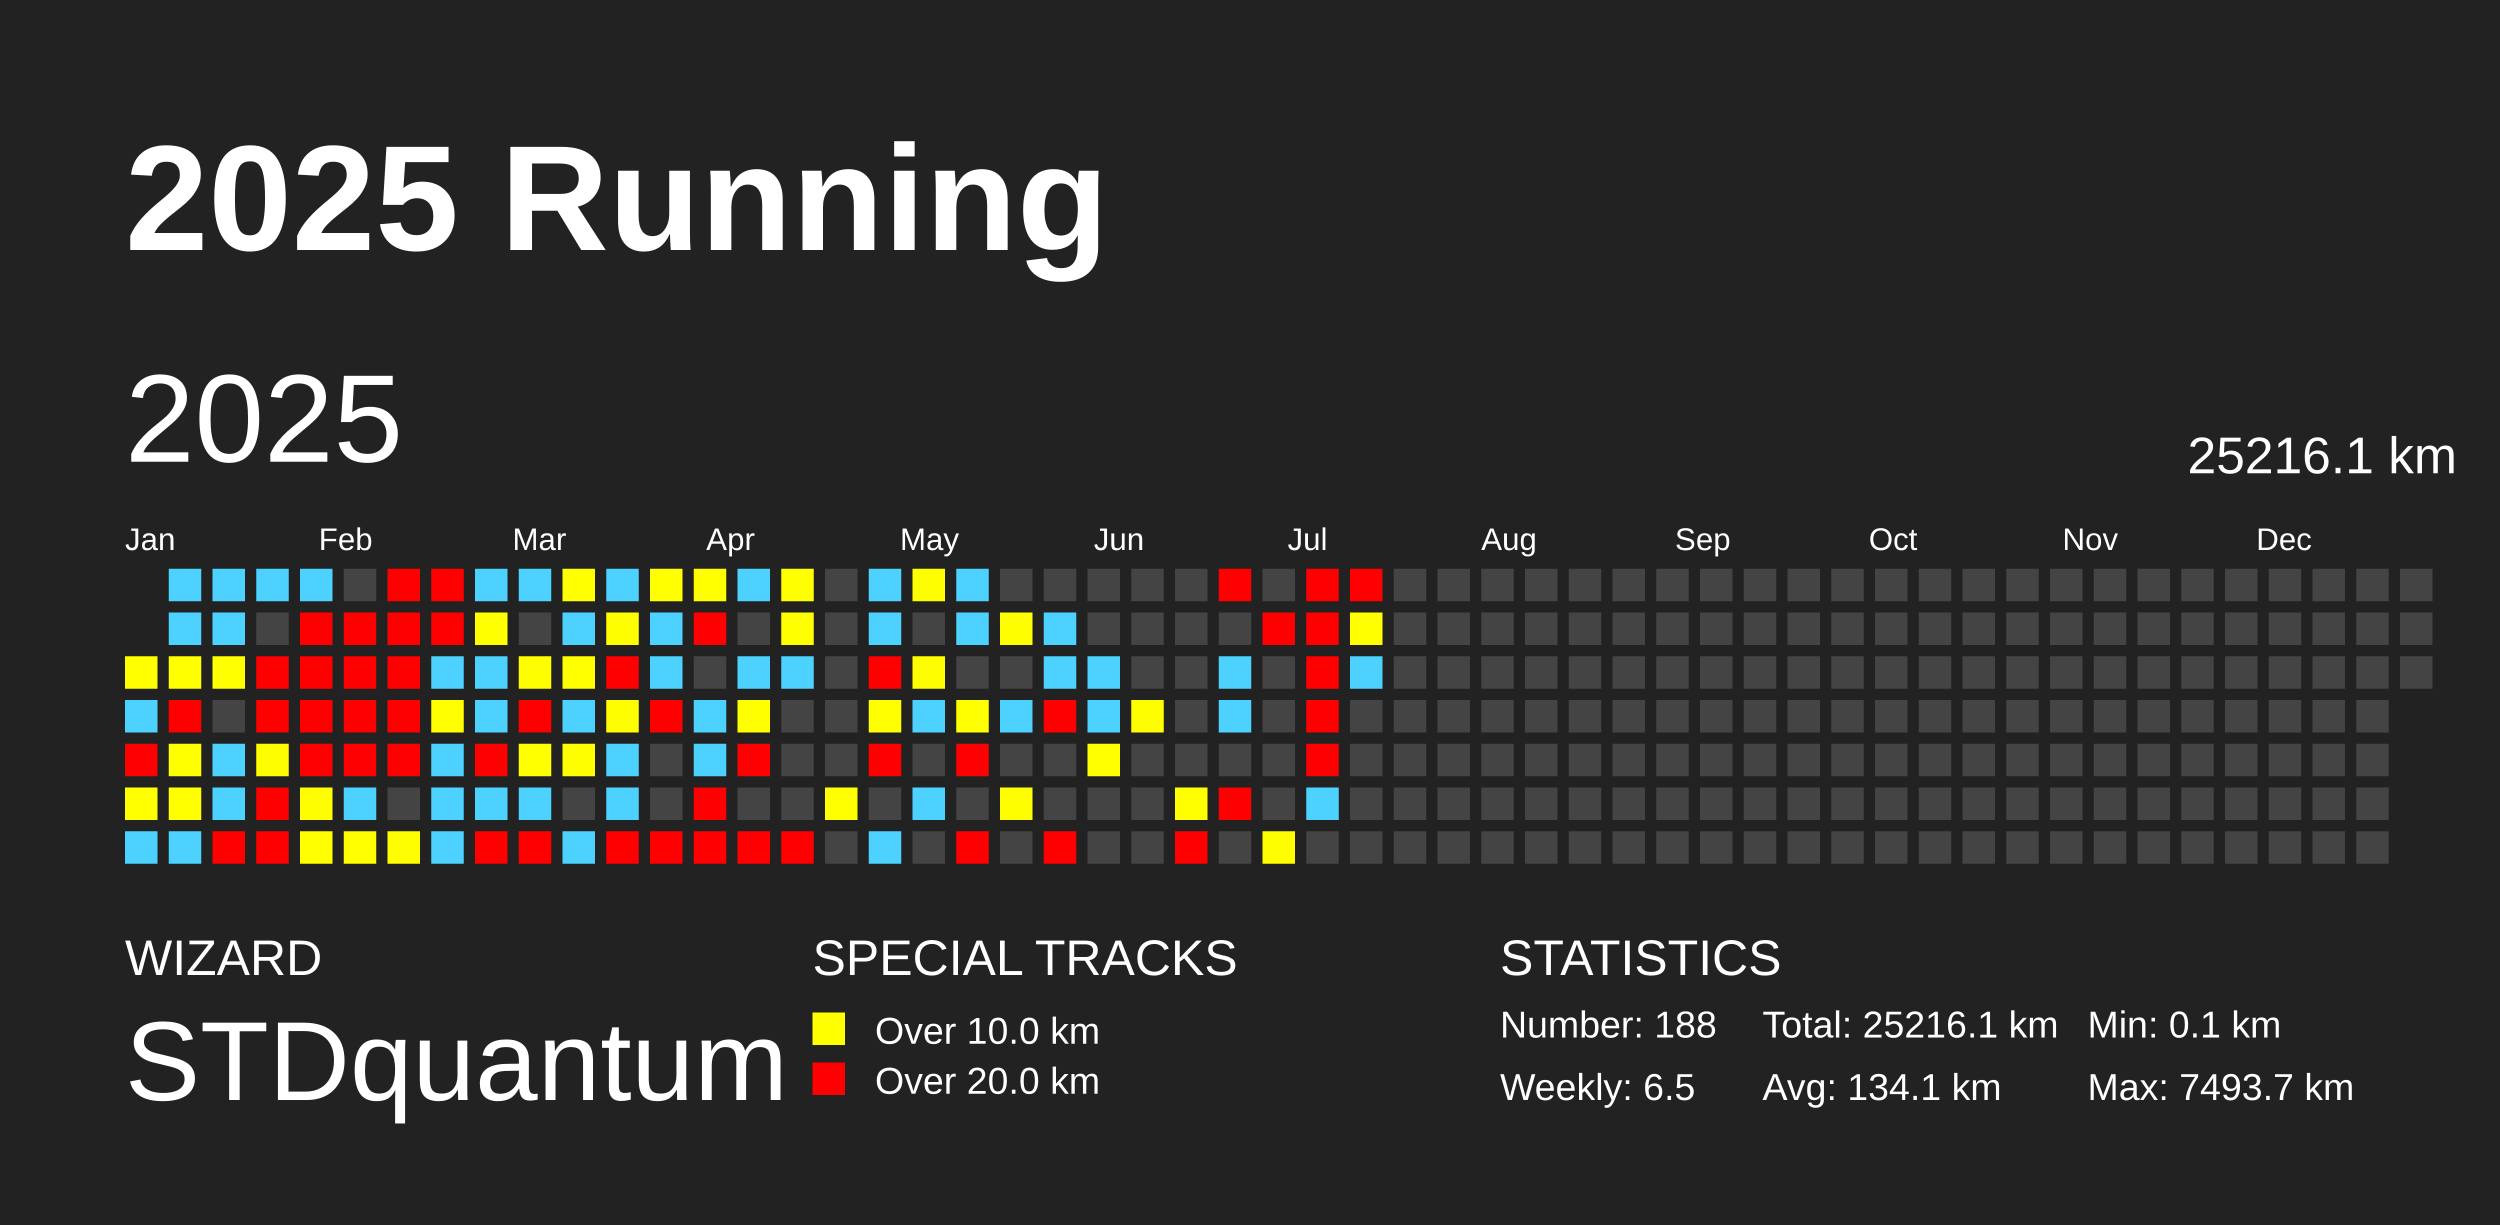
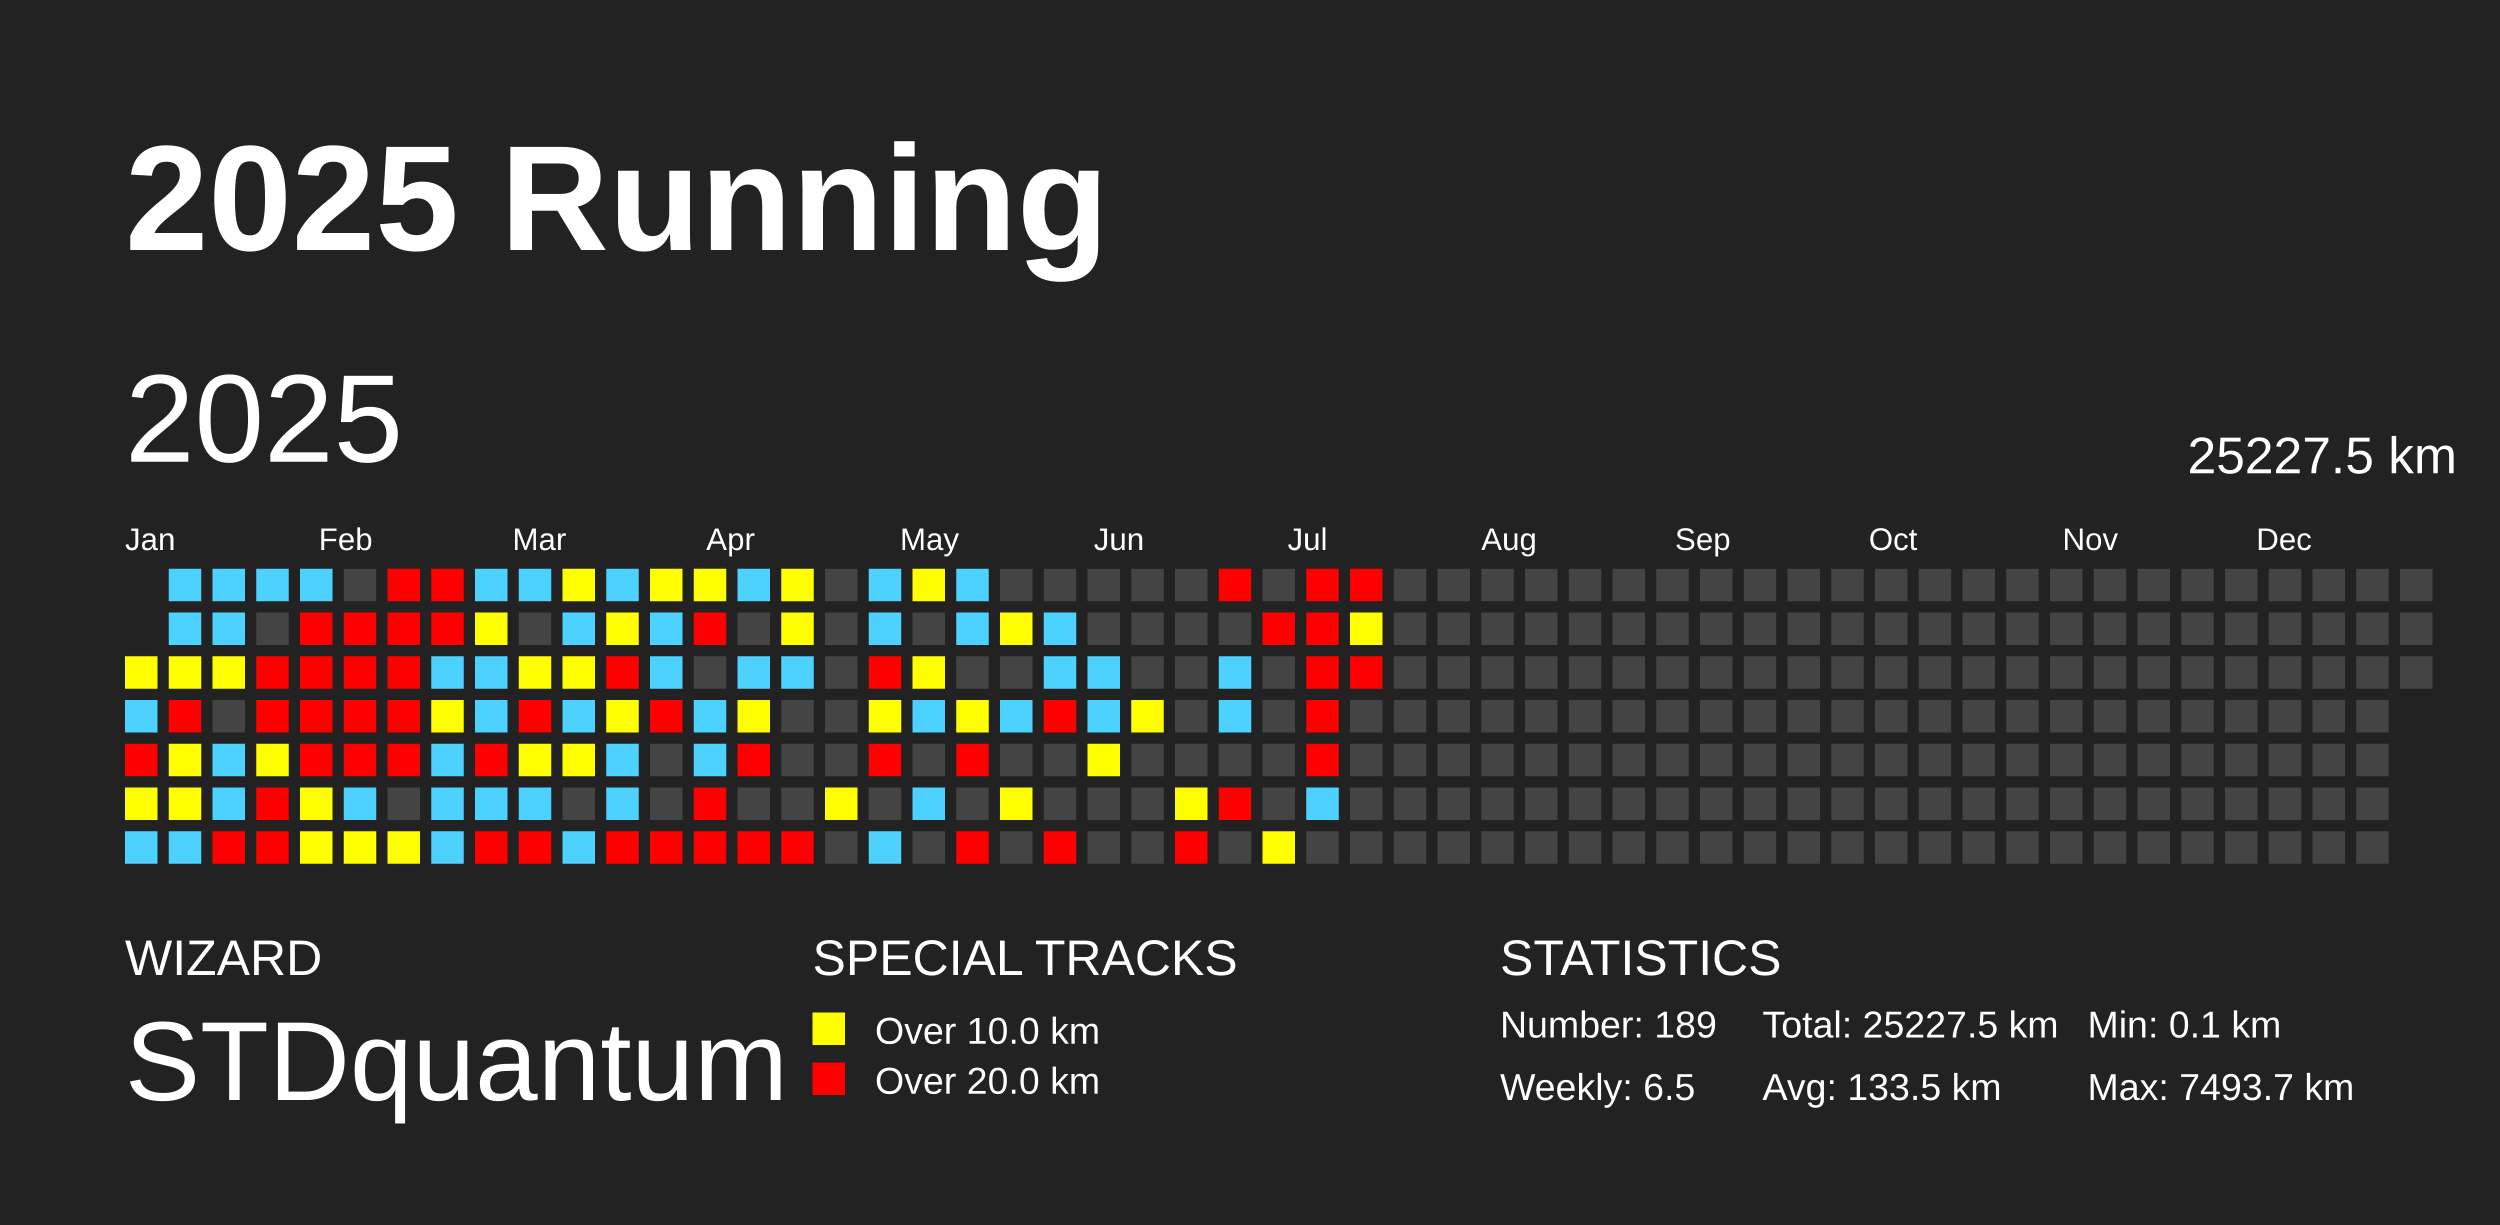
<svg xmlns="http://www.w3.org/2000/svg" baseProfile="full" height="98mm" version="1.1" viewBox="0,0,200,98" width="200mm">
  <defs />
  <rect fill="#222222" height="98" width="200" x="0" y="0" />
  <text fill="#FFFFFF" style="font-size:12px; font-family:Arial; font-weight:bold;" x="10" y="20">2025 Running</text>
  <text fill="#FFFFFF" style="font-size:4px; font-family:Arial" x="10" y="78">WIZARD</text>
  <text fill="#FFFFFF" style="font-size:9px; font-family:Arial" x="10" y="88">STDquantum</text>
  <text fill="#FFFFFF" style="font-size:4px; font-family:Arial" x="65" y="78">SPECIAL TRACKS</text>
  <rect fill="yellow" height="2.6" width="2.6" x="65" y="81" />
  <text fill="#FFFFFF" style="font-size:3px; font-family:Arial" x="70" y="83.5">Over 10.0 km</text>
  <rect fill="red" height="2.6" width="2.6" x="65" y="85" />
  <text fill="#FFFFFF" style="font-size:3px; font-family:Arial" x="70" y="87.5">Over 20.0 km</text>
  <text fill="#FFFFFF" style="font-size:4px; font-family:Arial" x="120" y="78">STATISTICS</text>
-   <text fill="#FFFFFF" style="font-size:3px; font-family:Arial" x="120" y="83">Number: 188</text>
+   <text fill="#FFFFFF" style="font-size:3px; font-family:Arial" x="120" y="83">Number: 189</text>
  <text fill="#FFFFFF" style="font-size:3px; font-family:Arial" x="120" y="88">Weekly: 6.5</text>
-   <text fill="#FFFFFF" style="font-size:3px; font-family:Arial" x="141" y="83">Total: 25216.1 km</text>
-   <text fill="#FFFFFF" style="font-size:3px; font-family:Arial" x="141" y="88">Avg: 134.1 km</text>
+   <text fill="#FFFFFF" style="font-size:3px; font-family:Arial" x="141" y="83">Total: 25227.5 km</text>
+   <text fill="#FFFFFF" style="font-size:3px; font-family:Arial" x="141" y="88">Avg: 133.5 km</text>
  <text fill="#FFFFFF" style="font-size:3px; font-family:Arial" x="167" y="83">Min: 0.1 km</text>
  <text fill="#FFFFFF" style="font-size:3px; font-family:Arial" x="167" y="88">Max: 7493.7 km</text>
  <text dominant-baseline="hanging" fill="#FFFFFF" style="font-size:10.0px; font-family:Arial;" x="10" y="30">2025</text>
-   <text dominant-baseline="hanging" fill="#FFFFFF" style="font-size:4.125px; font-family:Arial;" x="175" y="35">25216.1 km</text>
+   <text dominant-baseline="hanging" fill="#FFFFFF" style="font-size:4.125px; font-family:Arial;" x="175" y="35">25227.5 km</text>
  <text fill="#FFFFFF" style="font-size:2.5px; font-family:Arial" x="10.0" y="44">Jan</text>
  <text fill="#FFFFFF" style="font-size:2.5px; font-family:Arial" x="25.5" y="44">Feb</text>
  <text fill="#FFFFFF" style="font-size:2.5px; font-family:Arial" x="41.0" y="44">Mar</text>
  <text fill="#FFFFFF" style="font-size:2.5px; font-family:Arial" x="56.5" y="44">Apr</text>
  <text fill="#FFFFFF" style="font-size:2.5px; font-family:Arial" x="72.0" y="44">May</text>
  <text fill="#FFFFFF" style="font-size:2.5px; font-family:Arial" x="87.5" y="44">Jun</text>
  <text fill="#FFFFFF" style="font-size:2.5px; font-family:Arial" x="103.0" y="44">Jul</text>
  <text fill="#FFFFFF" style="font-size:2.5px; font-family:Arial" x="118.5" y="44">Aug</text>
  <text fill="#FFFFFF" style="font-size:2.5px; font-family:Arial" x="134.0" y="44">Sep</text>
  <text fill="#FFFFFF" style="font-size:2.5px; font-family:Arial" x="149.5" y="44">Oct</text>
  <text fill="#FFFFFF" style="font-size:2.5px; font-family:Arial" x="165.0" y="44">Nov</text>
  <text fill="#FFFFFF" style="font-size:2.5px; font-family:Arial" x="180.5" y="44">Dec</text>
  <rect fill="#ffff00" height="2.6" width="2.6" x="10.0" y="52.5" />
  <rect fill="#4dd2ff" height="2.6" width="2.6" x="10.0" y="56.0" />
  <rect fill="red" height="2.6" width="2.6" x="10.0" y="59.5" />
  <rect fill="#ffff00" height="2.6" width="2.6" x="10.0" y="63.0" />
  <rect fill="#4dd2ff" height="2.6" width="2.6" x="10.0" y="66.5" />
  <rect fill="#4dd2ff" height="2.6" width="2.6" x="13.5" y="45.5" />
  <rect fill="#4dd2ff" height="2.6" width="2.6" x="13.5" y="49.0" />
  <rect fill="#ffff00" height="2.6" width="2.6" x="13.5" y="52.5" />
  <rect fill="red" height="2.6" width="2.6" x="13.5" y="56.0" />
  <rect fill="#ffff00" height="2.6" width="2.6" x="13.5" y="59.5" />
  <rect fill="#ffff00" height="2.6" width="2.6" x="13.5" y="63.0" />
  <rect fill="#4dd2ff" height="2.6" width="2.6" x="13.5" y="66.5" />
  <rect fill="#4dd2ff" height="2.6" width="2.6" x="17.0" y="45.5" />
  <rect fill="#4dd2ff" height="2.6" width="2.6" x="17.0" y="49.0" />
  <rect fill="#ffff00" height="2.6" width="2.6" x="17.0" y="52.5" />
  <rect fill="#444444" height="2.6" width="2.6" x="17.0" y="56.0" />
  <rect fill="#4dd2ff" height="2.6" width="2.6" x="17.0" y="59.5" />
  <rect fill="#4dd2ff" height="2.6" width="2.6" x="17.0" y="63.0" />
  <rect fill="red" height="2.6" width="2.6" x="17.0" y="66.5" />
  <rect fill="#4dd2ff" height="2.6" width="2.6" x="20.5" y="45.5" />
  <rect fill="#444444" height="2.6" width="2.6" x="20.5" y="49.0" />
  <rect fill="red" height="2.6" width="2.6" x="20.5" y="52.5" />
  <rect fill="red" height="2.6" width="2.6" x="20.5" y="56.0" />
  <rect fill="#fffe00" height="2.6" width="2.6" x="20.5" y="59.5" />
  <rect fill="red" height="2.6" width="2.6" x="20.5" y="63.0" />
  <rect fill="red" height="2.6" width="2.6" x="20.5" y="66.5" />
  <rect fill="#4dd2ff" height="2.6" width="2.6" x="24.0" y="45.5" />
  <rect fill="red" height="2.6" width="2.6" x="24.0" y="49.0" />
  <rect fill="red" height="2.6" width="2.6" x="24.0" y="52.5" />
  <rect fill="red" height="2.6" width="2.6" x="24.0" y="56.0" />
  <rect fill="red" height="2.6" width="2.6" x="24.0" y="59.5" />
  <rect fill="#fffe00" height="2.6" width="2.6" x="24.0" y="63.0" />
  <rect fill="#ffff00" height="2.6" width="2.6" x="24.0" y="66.5" />
  <rect fill="#444444" height="2.6" width="2.6" x="27.5" y="45.5" />
  <rect fill="red" height="2.6" width="2.6" x="27.5" y="49.0" />
  <rect fill="red" height="2.6" width="2.6" x="27.5" y="52.5" />
  <rect fill="red" height="2.6" width="2.6" x="27.5" y="56.0" />
  <rect fill="red" height="2.6" width="2.6" x="27.5" y="59.5" />
  <rect fill="#4dd2ff" height="2.6" width="2.6" x="27.5" y="63.0" />
  <rect fill="#ffff00" height="2.6" width="2.6" x="27.5" y="66.5" />
  <rect fill="red" height="2.6" width="2.6" x="31.0" y="45.5" />
  <rect fill="red" height="2.6" width="2.6" x="31.0" y="49.0" />
  <rect fill="red" height="2.6" width="2.6" x="31.0" y="52.5" />
  <rect fill="red" height="2.6" width="2.6" x="31.0" y="56.0" />
  <rect fill="red" height="2.6" width="2.6" x="31.0" y="59.5" />
  <rect fill="#444444" height="2.6" width="2.6" x="31.0" y="63.0" />
  <rect fill="#fffe00" height="2.6" width="2.6" x="31.0" y="66.5" />
  <rect fill="red" height="2.6" width="2.6" x="34.5" y="45.5" />
  <rect fill="red" height="2.6" width="2.6" x="34.5" y="49.0" />
  <rect fill="#4dd2ff" height="2.6" width="2.6" x="34.5" y="52.5" />
  <rect fill="#ffff00" height="2.6" width="2.6" x="34.5" y="56.0" />
  <rect fill="#4dd2ff" height="2.6" width="2.6" x="34.5" y="59.5" />
  <rect fill="#4dd2ff" height="2.6" width="2.6" x="34.5" y="63.0" />
  <rect fill="#4dd2ff" height="2.6" width="2.6" x="34.5" y="66.5" />
  <rect fill="#4dd2ff" height="2.6" width="2.6" x="38.0" y="45.5" />
  <rect fill="#ffff00" height="2.6" width="2.6" x="38.0" y="49.0" />
  <rect fill="#4dd2ff" height="2.6" width="2.6" x="38.0" y="52.5" />
  <rect fill="#4dd2ff" height="2.6" width="2.6" x="38.0" y="56.0" />
  <rect fill="red" height="2.6" width="2.6" x="38.0" y="59.5" />
  <rect fill="#4dd2ff" height="2.6" width="2.6" x="38.0" y="63.0" />
  <rect fill="red" height="2.6" width="2.6" x="38.0" y="66.5" />
  <rect fill="#4dd2ff" height="2.6" width="2.6" x="41.5" y="45.5" />
  <rect fill="#444444" height="2.6" width="2.6" x="41.5" y="49.0" />
  <rect fill="#fffe00" height="2.6" width="2.6" x="41.5" y="52.5" />
  <rect fill="red" height="2.6" width="2.6" x="41.5" y="56.0" />
  <rect fill="#ffff00" height="2.6" width="2.6" x="41.5" y="59.5" />
  <rect fill="#4dd2ff" height="2.6" width="2.6" x="41.5" y="63.0" />
  <rect fill="red" height="2.6" width="2.6" x="41.5" y="66.5" />
  <rect fill="#ffff00" height="2.6" width="2.6" x="45.0" y="45.5" />
  <rect fill="#4dd2ff" height="2.6" width="2.6" x="45.0" y="49.0" />
  <rect fill="#ffff00" height="2.6" width="2.6" x="45.0" y="52.5" />
  <rect fill="#4dd2ff" height="2.6" width="2.6" x="45.0" y="56.0" />
  <rect fill="#fffe00" height="2.6" width="2.6" x="45.0" y="59.5" />
  <rect fill="#444444" height="2.6" width="2.6" x="45.0" y="63.0" />
  <rect fill="#4dd2ff" height="2.6" width="2.6" x="45.0" y="66.5" />
  <rect fill="#4dd2ff" height="2.6" width="2.6" x="48.5" y="45.5" />
  <rect fill="#fffe00" height="2.6" width="2.6" x="48.5" y="49.0" />
  <rect fill="red" height="2.6" width="2.6" x="48.5" y="52.5" />
  <rect fill="#fffe00" height="2.6" width="2.6" x="48.5" y="56.0" />
  <rect fill="#4dd2ff" height="2.6" width="2.6" x="48.5" y="59.5" />
  <rect fill="#4dd2ff" height="2.6" width="2.6" x="48.5" y="63.0" />
  <rect fill="red" height="2.6" width="2.6" x="48.5" y="66.5" />
  <rect fill="#ffff00" height="2.6" width="2.6" x="52.0" y="45.5" />
  <rect fill="#4dd2ff" height="2.6" width="2.6" x="52.0" y="49.0" />
  <rect fill="#4dd2ff" height="2.6" width="2.6" x="52.0" y="52.5" />
  <rect fill="red" height="2.6" width="2.6" x="52.0" y="56.0" />
  <rect fill="#444444" height="2.6" width="2.6" x="52.0" y="59.5" />
  <rect fill="#444444" height="2.6" width="2.6" x="52.0" y="63.0" />
  <rect fill="red" height="2.6" width="2.6" x="52.0" y="66.5" />
  <rect fill="#ffff00" height="2.6" width="2.6" x="55.5" y="45.5" />
  <rect fill="red" height="2.6" width="2.6" x="55.5" y="49.0" />
  <rect fill="#444444" height="2.6" width="2.6" x="55.5" y="52.5" />
  <rect fill="#4dd2ff" height="2.6" width="2.6" x="55.5" y="56.0" />
  <rect fill="#4dd2ff" height="2.6" width="2.6" x="55.5" y="59.5" />
  <rect fill="red" height="2.6" width="2.6" x="55.5" y="63.0" />
  <rect fill="red" height="2.6" width="2.6" x="55.5" y="66.5" />
  <rect fill="#4dd2ff" height="2.6" width="2.6" x="59.0" y="45.5" />
  <rect fill="#444444" height="2.6" width="2.6" x="59.0" y="49.0" />
  <rect fill="#4dd2ff" height="2.6" width="2.6" x="59.0" y="52.5" />
  <rect fill="#ffff00" height="2.6" width="2.6" x="59.0" y="56.0" />
  <rect fill="red" height="2.6" width="2.6" x="59.0" y="59.5" />
  <rect fill="#444444" height="2.6" width="2.6" x="59.0" y="63.0" />
  <rect fill="red" height="2.6" width="2.6" x="59.0" y="66.5" />
  <rect fill="#ffff00" height="2.6" width="2.6" x="62.5" y="45.5" />
  <rect fill="#ffff00" height="2.6" width="2.6" x="62.5" y="49.0" />
  <rect fill="#4dd2ff" height="2.6" width="2.6" x="62.5" y="52.5" />
  <rect fill="#444444" height="2.6" width="2.6" x="62.5" y="56.0" />
  <rect fill="#444444" height="2.6" width="2.6" x="62.5" y="59.5" />
  <rect fill="#444444" height="2.6" width="2.6" x="62.5" y="63.0" />
  <rect fill="red" height="2.6" width="2.6" x="62.5" y="66.5" />
  <rect fill="#444444" height="2.6" width="2.6" x="66.0" y="45.5" />
  <rect fill="#444444" height="2.6" width="2.6" x="66.0" y="49.0" />
  <rect fill="#444444" height="2.6" width="2.6" x="66.0" y="52.5" />
  <rect fill="#444444" height="2.6" width="2.6" x="66.0" y="56.0" />
  <rect fill="#444444" height="2.6" width="2.6" x="66.0" y="59.5" />
  <rect fill="#ffff00" height="2.6" width="2.6" x="66.0" y="63.0" />
  <rect fill="#444444" height="2.6" width="2.6" x="66.0" y="66.5" />
  <rect fill="#4dd2ff" height="2.6" width="2.6" x="69.5" y="45.5" />
  <rect fill="#4dd2ff" height="2.6" width="2.6" x="69.5" y="49.0" />
  <rect fill="red" height="2.6" width="2.6" x="69.5" y="52.5" />
  <rect fill="#ffff00" height="2.6" width="2.6" x="69.5" y="56.0" />
  <rect fill="red" height="2.6" width="2.6" x="69.5" y="59.5" />
  <rect fill="#444444" height="2.6" width="2.6" x="69.5" y="63.0" />
  <rect fill="#4dd2ff" height="2.6" width="2.6" x="69.5" y="66.5" />
  <rect fill="#fffe00" height="2.6" width="2.6" x="73.0" y="45.5" />
  <rect fill="#444444" height="2.6" width="2.6" x="73.0" y="49.0" />
  <rect fill="#fffe00" height="2.6" width="2.6" x="73.0" y="52.5" />
  <rect fill="#4dd2ff" height="2.6" width="2.6" x="73.0" y="56.0" />
  <rect fill="#444444" height="2.6" width="2.6" x="73.0" y="59.5" />
  <rect fill="#4dd2ff" height="2.6" width="2.6" x="73.0" y="63.0" />
  <rect fill="#444444" height="2.6" width="2.6" x="73.0" y="66.5" />
  <rect fill="#4dd2ff" height="2.6" width="2.6" x="76.5" y="45.5" />
  <rect fill="#4dd2ff" height="2.6" width="2.6" x="76.5" y="49.0" />
  <rect fill="#444444" height="2.6" width="2.6" x="76.5" y="52.5" />
  <rect fill="#ffff00" height="2.6" width="2.6" x="76.5" y="56.0" />
  <rect fill="red" height="2.6" width="2.6" x="76.5" y="59.5" />
  <rect fill="#444444" height="2.6" width="2.6" x="76.5" y="63.0" />
  <rect fill="red" height="2.6" width="2.6" x="76.5" y="66.5" />
  <rect fill="#444444" height="2.6" width="2.6" x="80.0" y="45.5" />
  <rect fill="#fffe00" height="2.6" width="2.6" x="80.0" y="49.0" />
  <rect fill="#444444" height="2.6" width="2.6" x="80.0" y="52.5" />
  <rect fill="#4dd2ff" height="2.6" width="2.6" x="80.0" y="56.0" />
  <rect fill="#444444" height="2.6" width="2.6" x="80.0" y="59.5" />
  <rect fill="#fffe00" height="2.6" width="2.6" x="80.0" y="63.0" />
  <rect fill="#444444" height="2.6" width="2.6" x="80.0" y="66.5" />
  <rect fill="#444444" height="2.6" width="2.6" x="83.5" y="45.5" />
  <rect fill="#4dd2ff" height="2.6" width="2.6" x="83.5" y="49.0" />
  <rect fill="#4dd2ff" height="2.6" width="2.6" x="83.5" y="52.5" />
  <rect fill="red" height="2.6" width="2.6" x="83.5" y="56.0" />
  <rect fill="#444444" height="2.6" width="2.6" x="83.5" y="59.5" />
  <rect fill="#444444" height="2.6" width="2.6" x="83.5" y="63.0" />
  <rect fill="red" height="2.6" width="2.6" x="83.5" y="66.5" />
  <rect fill="#444444" height="2.6" width="2.6" x="87.0" y="45.5" />
  <rect fill="#444444" height="2.6" width="2.6" x="87.0" y="49.0" />
  <rect fill="#4dd2ff" height="2.6" width="2.6" x="87.0" y="52.5" />
  <rect fill="#4dd2ff" height="2.6" width="2.6" x="87.0" y="56.0" />
  <rect fill="#ffff00" height="2.6" width="2.6" x="87.0" y="59.5" />
  <rect fill="#444444" height="2.6" width="2.6" x="87.0" y="63.0" />
  <rect fill="#444444" height="2.6" width="2.6" x="87.0" y="66.5" />
  <rect fill="#444444" height="2.6" width="2.6" x="90.5" y="45.5" />
  <rect fill="#444444" height="2.6" width="2.6" x="90.5" y="49.0" />
  <rect fill="#444444" height="2.6" width="2.6" x="90.5" y="52.5" />
  <rect fill="#fffe00" height="2.6" width="2.6" x="90.5" y="56.0" />
  <rect fill="#444444" height="2.6" width="2.6" x="90.5" y="59.5" />
  <rect fill="#444444" height="2.6" width="2.6" x="90.5" y="63.0" />
  <rect fill="#444444" height="2.6" width="2.6" x="90.5" y="66.5" />
  <rect fill="#444444" height="2.6" width="2.6" x="94.0" y="45.5" />
  <rect fill="#444444" height="2.6" width="2.6" x="94.0" y="49.0" />
  <rect fill="#444444" height="2.6" width="2.6" x="94.0" y="52.5" />
  <rect fill="#444444" height="2.6" width="2.6" x="94.0" y="56.0" />
  <rect fill="#444444" height="2.6" width="2.6" x="94.0" y="59.5" />
  <rect fill="#ffff00" height="2.6" width="2.6" x="94.0" y="63.0" />
  <rect fill="red" height="2.6" width="2.6" x="94.0" y="66.5" />
  <rect fill="red" height="2.6" width="2.6" x="97.5" y="45.5" />
  <rect fill="#444444" height="2.6" width="2.6" x="97.5" y="49.0" />
  <rect fill="#4dd2ff" height="2.6" width="2.6" x="97.5" y="52.5" />
  <rect fill="#4dd2ff" height="2.6" width="2.6" x="97.5" y="56.0" />
  <rect fill="#444444" height="2.6" width="2.6" x="97.5" y="59.5" />
  <rect fill="red" height="2.6" width="2.6" x="97.5" y="63.0" />
  <rect fill="#444444" height="2.6" width="2.6" x="97.5" y="66.5" />
  <rect fill="#444444" height="2.6" width="2.6" x="101.0" y="45.5" />
  <rect fill="red" height="2.6" width="2.6" x="101.0" y="49.0" />
  <rect fill="#444444" height="2.6" width="2.6" x="101.0" y="52.5" />
  <rect fill="#444444" height="2.6" width="2.6" x="101.0" y="56.0" />
  <rect fill="#444444" height="2.6" width="2.6" x="101.0" y="59.5" />
  <rect fill="#444444" height="2.6" width="2.6" x="101.0" y="63.0" />
  <rect fill="#fffe00" height="2.6" width="2.6" x="101.0" y="66.5" />
  <rect fill="red" height="2.6" width="2.6" x="104.5" y="45.5" />
  <rect fill="red" height="2.6" width="2.6" x="104.5" y="49.0" />
  <rect fill="red" height="2.6" width="2.6" x="104.5" y="52.5" />
  <rect fill="red" height="2.6" width="2.6" x="104.5" y="56.0" />
  <rect fill="red" height="2.6" width="2.6" x="104.5" y="59.5" />
  <rect fill="#4dd2ff" height="2.6" width="2.6" x="104.5" y="63.0" />
  <rect fill="#444444" height="2.6" width="2.6" x="104.5" y="66.5" />
  <rect fill="red" height="2.6" width="2.6" x="108.0" y="45.5" />
  <rect fill="#ffff00" height="2.6" width="2.6" x="108.0" y="49.0" />
-   <rect fill="#4dd2ff" height="2.6" width="2.6" x="108.0" y="52.5" />
+   <rect fill="red" height="2.6" width="2.6" x="108.0" y="52.5" />
  <rect fill="#444444" height="2.6" width="2.6" x="108.0" y="56.0" />
  <rect fill="#444444" height="2.6" width="2.6" x="108.0" y="59.5" />
  <rect fill="#444444" height="2.6" width="2.6" x="108.0" y="63.0" />
  <rect fill="#444444" height="2.6" width="2.6" x="108.0" y="66.5" />
  <rect fill="#444444" height="2.6" width="2.6" x="111.5" y="45.5" />
  <rect fill="#444444" height="2.6" width="2.6" x="111.5" y="49.0" />
  <rect fill="#444444" height="2.6" width="2.6" x="111.5" y="52.5" />
  <rect fill="#444444" height="2.6" width="2.6" x="111.5" y="56.0" />
  <rect fill="#444444" height="2.6" width="2.6" x="111.5" y="59.5" />
  <rect fill="#444444" height="2.6" width="2.6" x="111.5" y="63.0" />
  <rect fill="#444444" height="2.6" width="2.6" x="111.5" y="66.5" />
  <rect fill="#444444" height="2.6" width="2.6" x="115.0" y="45.5" />
  <rect fill="#444444" height="2.6" width="2.6" x="115.0" y="49.0" />
  <rect fill="#444444" height="2.6" width="2.6" x="115.0" y="52.5" />
  <rect fill="#444444" height="2.6" width="2.6" x="115.0" y="56.0" />
  <rect fill="#444444" height="2.6" width="2.6" x="115.0" y="59.5" />
  <rect fill="#444444" height="2.6" width="2.6" x="115.0" y="63.0" />
  <rect fill="#444444" height="2.6" width="2.6" x="115.0" y="66.5" />
  <rect fill="#444444" height="2.6" width="2.6" x="118.5" y="45.5" />
  <rect fill="#444444" height="2.6" width="2.6" x="118.5" y="49.0" />
  <rect fill="#444444" height="2.6" width="2.6" x="118.5" y="52.5" />
  <rect fill="#444444" height="2.6" width="2.6" x="118.5" y="56.0" />
  <rect fill="#444444" height="2.6" width="2.6" x="118.5" y="59.5" />
  <rect fill="#444444" height="2.6" width="2.6" x="118.5" y="63.0" />
  <rect fill="#444444" height="2.6" width="2.6" x="118.5" y="66.5" />
  <rect fill="#444444" height="2.6" width="2.6" x="122.0" y="45.5" />
  <rect fill="#444444" height="2.6" width="2.6" x="122.0" y="49.0" />
  <rect fill="#444444" height="2.6" width="2.6" x="122.0" y="52.5" />
  <rect fill="#444444" height="2.6" width="2.6" x="122.0" y="56.0" />
  <rect fill="#444444" height="2.6" width="2.6" x="122.0" y="59.5" />
  <rect fill="#444444" height="2.6" width="2.6" x="122.0" y="63.0" />
  <rect fill="#444444" height="2.6" width="2.6" x="122.0" y="66.5" />
  <rect fill="#444444" height="2.6" width="2.6" x="125.5" y="45.5" />
  <rect fill="#444444" height="2.6" width="2.6" x="125.5" y="49.0" />
  <rect fill="#444444" height="2.6" width="2.6" x="125.5" y="52.5" />
  <rect fill="#444444" height="2.6" width="2.6" x="125.5" y="56.0" />
  <rect fill="#444444" height="2.6" width="2.6" x="125.5" y="59.5" />
  <rect fill="#444444" height="2.6" width="2.6" x="125.5" y="63.0" />
  <rect fill="#444444" height="2.6" width="2.6" x="125.5" y="66.5" />
  <rect fill="#444444" height="2.6" width="2.6" x="129.0" y="45.5" />
  <rect fill="#444444" height="2.6" width="2.6" x="129.0" y="49.0" />
  <rect fill="#444444" height="2.6" width="2.6" x="129.0" y="52.5" />
  <rect fill="#444444" height="2.6" width="2.6" x="129.0" y="56.0" />
  <rect fill="#444444" height="2.6" width="2.6" x="129.0" y="59.5" />
  <rect fill="#444444" height="2.6" width="2.6" x="129.0" y="63.0" />
  <rect fill="#444444" height="2.6" width="2.6" x="129.0" y="66.5" />
  <rect fill="#444444" height="2.6" width="2.6" x="132.5" y="45.5" />
  <rect fill="#444444" height="2.6" width="2.6" x="132.5" y="49.0" />
  <rect fill="#444444" height="2.6" width="2.6" x="132.5" y="52.5" />
  <rect fill="#444444" height="2.6" width="2.6" x="132.5" y="56.0" />
  <rect fill="#444444" height="2.6" width="2.6" x="132.5" y="59.5" />
  <rect fill="#444444" height="2.6" width="2.6" x="132.5" y="63.0" />
  <rect fill="#444444" height="2.6" width="2.6" x="132.5" y="66.5" />
  <rect fill="#444444" height="2.6" width="2.6" x="136.0" y="45.5" />
  <rect fill="#444444" height="2.6" width="2.6" x="136.0" y="49.0" />
  <rect fill="#444444" height="2.6" width="2.6" x="136.0" y="52.5" />
  <rect fill="#444444" height="2.6" width="2.6" x="136.0" y="56.0" />
  <rect fill="#444444" height="2.6" width="2.6" x="136.0" y="59.5" />
  <rect fill="#444444" height="2.6" width="2.6" x="136.0" y="63.0" />
  <rect fill="#444444" height="2.6" width="2.6" x="136.0" y="66.5" />
  <rect fill="#444444" height="2.6" width="2.6" x="139.5" y="45.5" />
  <rect fill="#444444" height="2.6" width="2.6" x="139.5" y="49.0" />
  <rect fill="#444444" height="2.6" width="2.6" x="139.5" y="52.5" />
  <rect fill="#444444" height="2.6" width="2.6" x="139.5" y="56.0" />
  <rect fill="#444444" height="2.6" width="2.6" x="139.5" y="59.5" />
  <rect fill="#444444" height="2.6" width="2.6" x="139.5" y="63.0" />
  <rect fill="#444444" height="2.6" width="2.6" x="139.5" y="66.5" />
  <rect fill="#444444" height="2.6" width="2.6" x="143.0" y="45.5" />
  <rect fill="#444444" height="2.6" width="2.6" x="143.0" y="49.0" />
  <rect fill="#444444" height="2.6" width="2.6" x="143.0" y="52.5" />
  <rect fill="#444444" height="2.6" width="2.6" x="143.0" y="56.0" />
  <rect fill="#444444" height="2.6" width="2.6" x="143.0" y="59.5" />
  <rect fill="#444444" height="2.6" width="2.6" x="143.0" y="63.0" />
  <rect fill="#444444" height="2.6" width="2.6" x="143.0" y="66.5" />
  <rect fill="#444444" height="2.6" width="2.6" x="146.5" y="45.5" />
  <rect fill="#444444" height="2.6" width="2.6" x="146.5" y="49.0" />
  <rect fill="#444444" height="2.6" width="2.6" x="146.5" y="52.5" />
  <rect fill="#444444" height="2.6" width="2.6" x="146.5" y="56.0" />
  <rect fill="#444444" height="2.6" width="2.6" x="146.5" y="59.5" />
  <rect fill="#444444" height="2.6" width="2.6" x="146.5" y="63.0" />
  <rect fill="#444444" height="2.6" width="2.6" x="146.5" y="66.5" />
  <rect fill="#444444" height="2.6" width="2.6" x="150.0" y="45.5" />
  <rect fill="#444444" height="2.6" width="2.6" x="150.0" y="49.0" />
  <rect fill="#444444" height="2.6" width="2.6" x="150.0" y="52.5" />
  <rect fill="#444444" height="2.6" width="2.6" x="150.0" y="56.0" />
  <rect fill="#444444" height="2.6" width="2.6" x="150.0" y="59.5" />
  <rect fill="#444444" height="2.6" width="2.6" x="150.0" y="63.0" />
  <rect fill="#444444" height="2.6" width="2.6" x="150.0" y="66.5" />
  <rect fill="#444444" height="2.6" width="2.6" x="153.5" y="45.5" />
  <rect fill="#444444" height="2.6" width="2.6" x="153.5" y="49.0" />
  <rect fill="#444444" height="2.6" width="2.6" x="153.5" y="52.5" />
  <rect fill="#444444" height="2.6" width="2.6" x="153.5" y="56.0" />
  <rect fill="#444444" height="2.6" width="2.6" x="153.5" y="59.5" />
  <rect fill="#444444" height="2.6" width="2.6" x="153.5" y="63.0" />
  <rect fill="#444444" height="2.6" width="2.6" x="153.5" y="66.5" />
  <rect fill="#444444" height="2.6" width="2.6" x="157.0" y="45.5" />
  <rect fill="#444444" height="2.6" width="2.6" x="157.0" y="49.0" />
  <rect fill="#444444" height="2.6" width="2.6" x="157.0" y="52.5" />
  <rect fill="#444444" height="2.6" width="2.6" x="157.0" y="56.0" />
  <rect fill="#444444" height="2.6" width="2.6" x="157.0" y="59.5" />
  <rect fill="#444444" height="2.6" width="2.6" x="157.0" y="63.0" />
  <rect fill="#444444" height="2.6" width="2.6" x="157.0" y="66.5" />
  <rect fill="#444444" height="2.6" width="2.6" x="160.5" y="45.5" />
  <rect fill="#444444" height="2.6" width="2.6" x="160.5" y="49.0" />
  <rect fill="#444444" height="2.6" width="2.6" x="160.5" y="52.5" />
  <rect fill="#444444" height="2.6" width="2.6" x="160.5" y="56.0" />
  <rect fill="#444444" height="2.6" width="2.6" x="160.5" y="59.5" />
  <rect fill="#444444" height="2.6" width="2.6" x="160.5" y="63.0" />
  <rect fill="#444444" height="2.6" width="2.6" x="160.5" y="66.5" />
  <rect fill="#444444" height="2.6" width="2.6" x="164.0" y="45.5" />
  <rect fill="#444444" height="2.6" width="2.6" x="164.0" y="49.0" />
  <rect fill="#444444" height="2.6" width="2.6" x="164.0" y="52.5" />
  <rect fill="#444444" height="2.6" width="2.6" x="164.0" y="56.0" />
  <rect fill="#444444" height="2.6" width="2.6" x="164.0" y="59.5" />
  <rect fill="#444444" height="2.6" width="2.6" x="164.0" y="63.0" />
  <rect fill="#444444" height="2.6" width="2.6" x="164.0" y="66.5" />
  <rect fill="#444444" height="2.6" width="2.6" x="167.5" y="45.5" />
  <rect fill="#444444" height="2.6" width="2.6" x="167.5" y="49.0" />
  <rect fill="#444444" height="2.6" width="2.6" x="167.5" y="52.5" />
  <rect fill="#444444" height="2.6" width="2.6" x="167.5" y="56.0" />
  <rect fill="#444444" height="2.6" width="2.6" x="167.5" y="59.5" />
  <rect fill="#444444" height="2.6" width="2.6" x="167.5" y="63.0" />
  <rect fill="#444444" height="2.6" width="2.6" x="167.5" y="66.5" />
  <rect fill="#444444" height="2.6" width="2.6" x="171.0" y="45.5" />
  <rect fill="#444444" height="2.6" width="2.6" x="171.0" y="49.0" />
  <rect fill="#444444" height="2.6" width="2.6" x="171.0" y="52.5" />
  <rect fill="#444444" height="2.6" width="2.6" x="171.0" y="56.0" />
  <rect fill="#444444" height="2.6" width="2.6" x="171.0" y="59.5" />
  <rect fill="#444444" height="2.6" width="2.6" x="171.0" y="63.0" />
  <rect fill="#444444" height="2.6" width="2.6" x="171.0" y="66.5" />
  <rect fill="#444444" height="2.6" width="2.6" x="174.5" y="45.5" />
  <rect fill="#444444" height="2.6" width="2.6" x="174.5" y="49.0" />
  <rect fill="#444444" height="2.6" width="2.6" x="174.5" y="52.5" />
  <rect fill="#444444" height="2.6" width="2.6" x="174.5" y="56.0" />
  <rect fill="#444444" height="2.6" width="2.6" x="174.5" y="59.5" />
  <rect fill="#444444" height="2.6" width="2.6" x="174.5" y="63.0" />
  <rect fill="#444444" height="2.6" width="2.6" x="174.5" y="66.5" />
  <rect fill="#444444" height="2.6" width="2.6" x="178.0" y="45.5" />
  <rect fill="#444444" height="2.6" width="2.6" x="178.0" y="49.0" />
  <rect fill="#444444" height="2.6" width="2.6" x="178.0" y="52.5" />
  <rect fill="#444444" height="2.6" width="2.6" x="178.0" y="56.0" />
  <rect fill="#444444" height="2.6" width="2.6" x="178.0" y="59.5" />
  <rect fill="#444444" height="2.6" width="2.6" x="178.0" y="63.0" />
  <rect fill="#444444" height="2.6" width="2.6" x="178.0" y="66.5" />
  <rect fill="#444444" height="2.6" width="2.6" x="181.5" y="45.5" />
  <rect fill="#444444" height="2.6" width="2.6" x="181.5" y="49.0" />
  <rect fill="#444444" height="2.6" width="2.6" x="181.5" y="52.5" />
  <rect fill="#444444" height="2.6" width="2.6" x="181.5" y="56.0" />
  <rect fill="#444444" height="2.6" width="2.6" x="181.5" y="59.5" />
  <rect fill="#444444" height="2.6" width="2.6" x="181.5" y="63.0" />
  <rect fill="#444444" height="2.6" width="2.6" x="181.5" y="66.5" />
  <rect fill="#444444" height="2.6" width="2.6" x="185.0" y="45.5" />
  <rect fill="#444444" height="2.6" width="2.6" x="185.0" y="49.0" />
  <rect fill="#444444" height="2.6" width="2.6" x="185.0" y="52.5" />
  <rect fill="#444444" height="2.6" width="2.6" x="185.0" y="56.0" />
  <rect fill="#444444" height="2.6" width="2.6" x="185.0" y="59.5" />
  <rect fill="#444444" height="2.6" width="2.6" x="185.0" y="63.0" />
  <rect fill="#444444" height="2.6" width="2.6" x="185.0" y="66.5" />
  <rect fill="#444444" height="2.6" width="2.6" x="188.5" y="45.5" />
  <rect fill="#444444" height="2.6" width="2.6" x="188.5" y="49.0" />
  <rect fill="#444444" height="2.6" width="2.6" x="188.5" y="52.5" />
  <rect fill="#444444" height="2.6" width="2.6" x="188.5" y="56.0" />
  <rect fill="#444444" height="2.6" width="2.6" x="188.5" y="59.5" />
  <rect fill="#444444" height="2.6" width="2.6" x="188.5" y="63.0" />
  <rect fill="#444444" height="2.6" width="2.6" x="188.5" y="66.5" />
  <rect fill="#444444" height="2.6" width="2.6" x="192.0" y="45.5" />
  <rect fill="#444444" height="2.6" width="2.6" x="192.0" y="49.0" />
  <rect fill="#444444" height="2.6" width="2.6" x="192.0" y="52.5" />
</svg>
